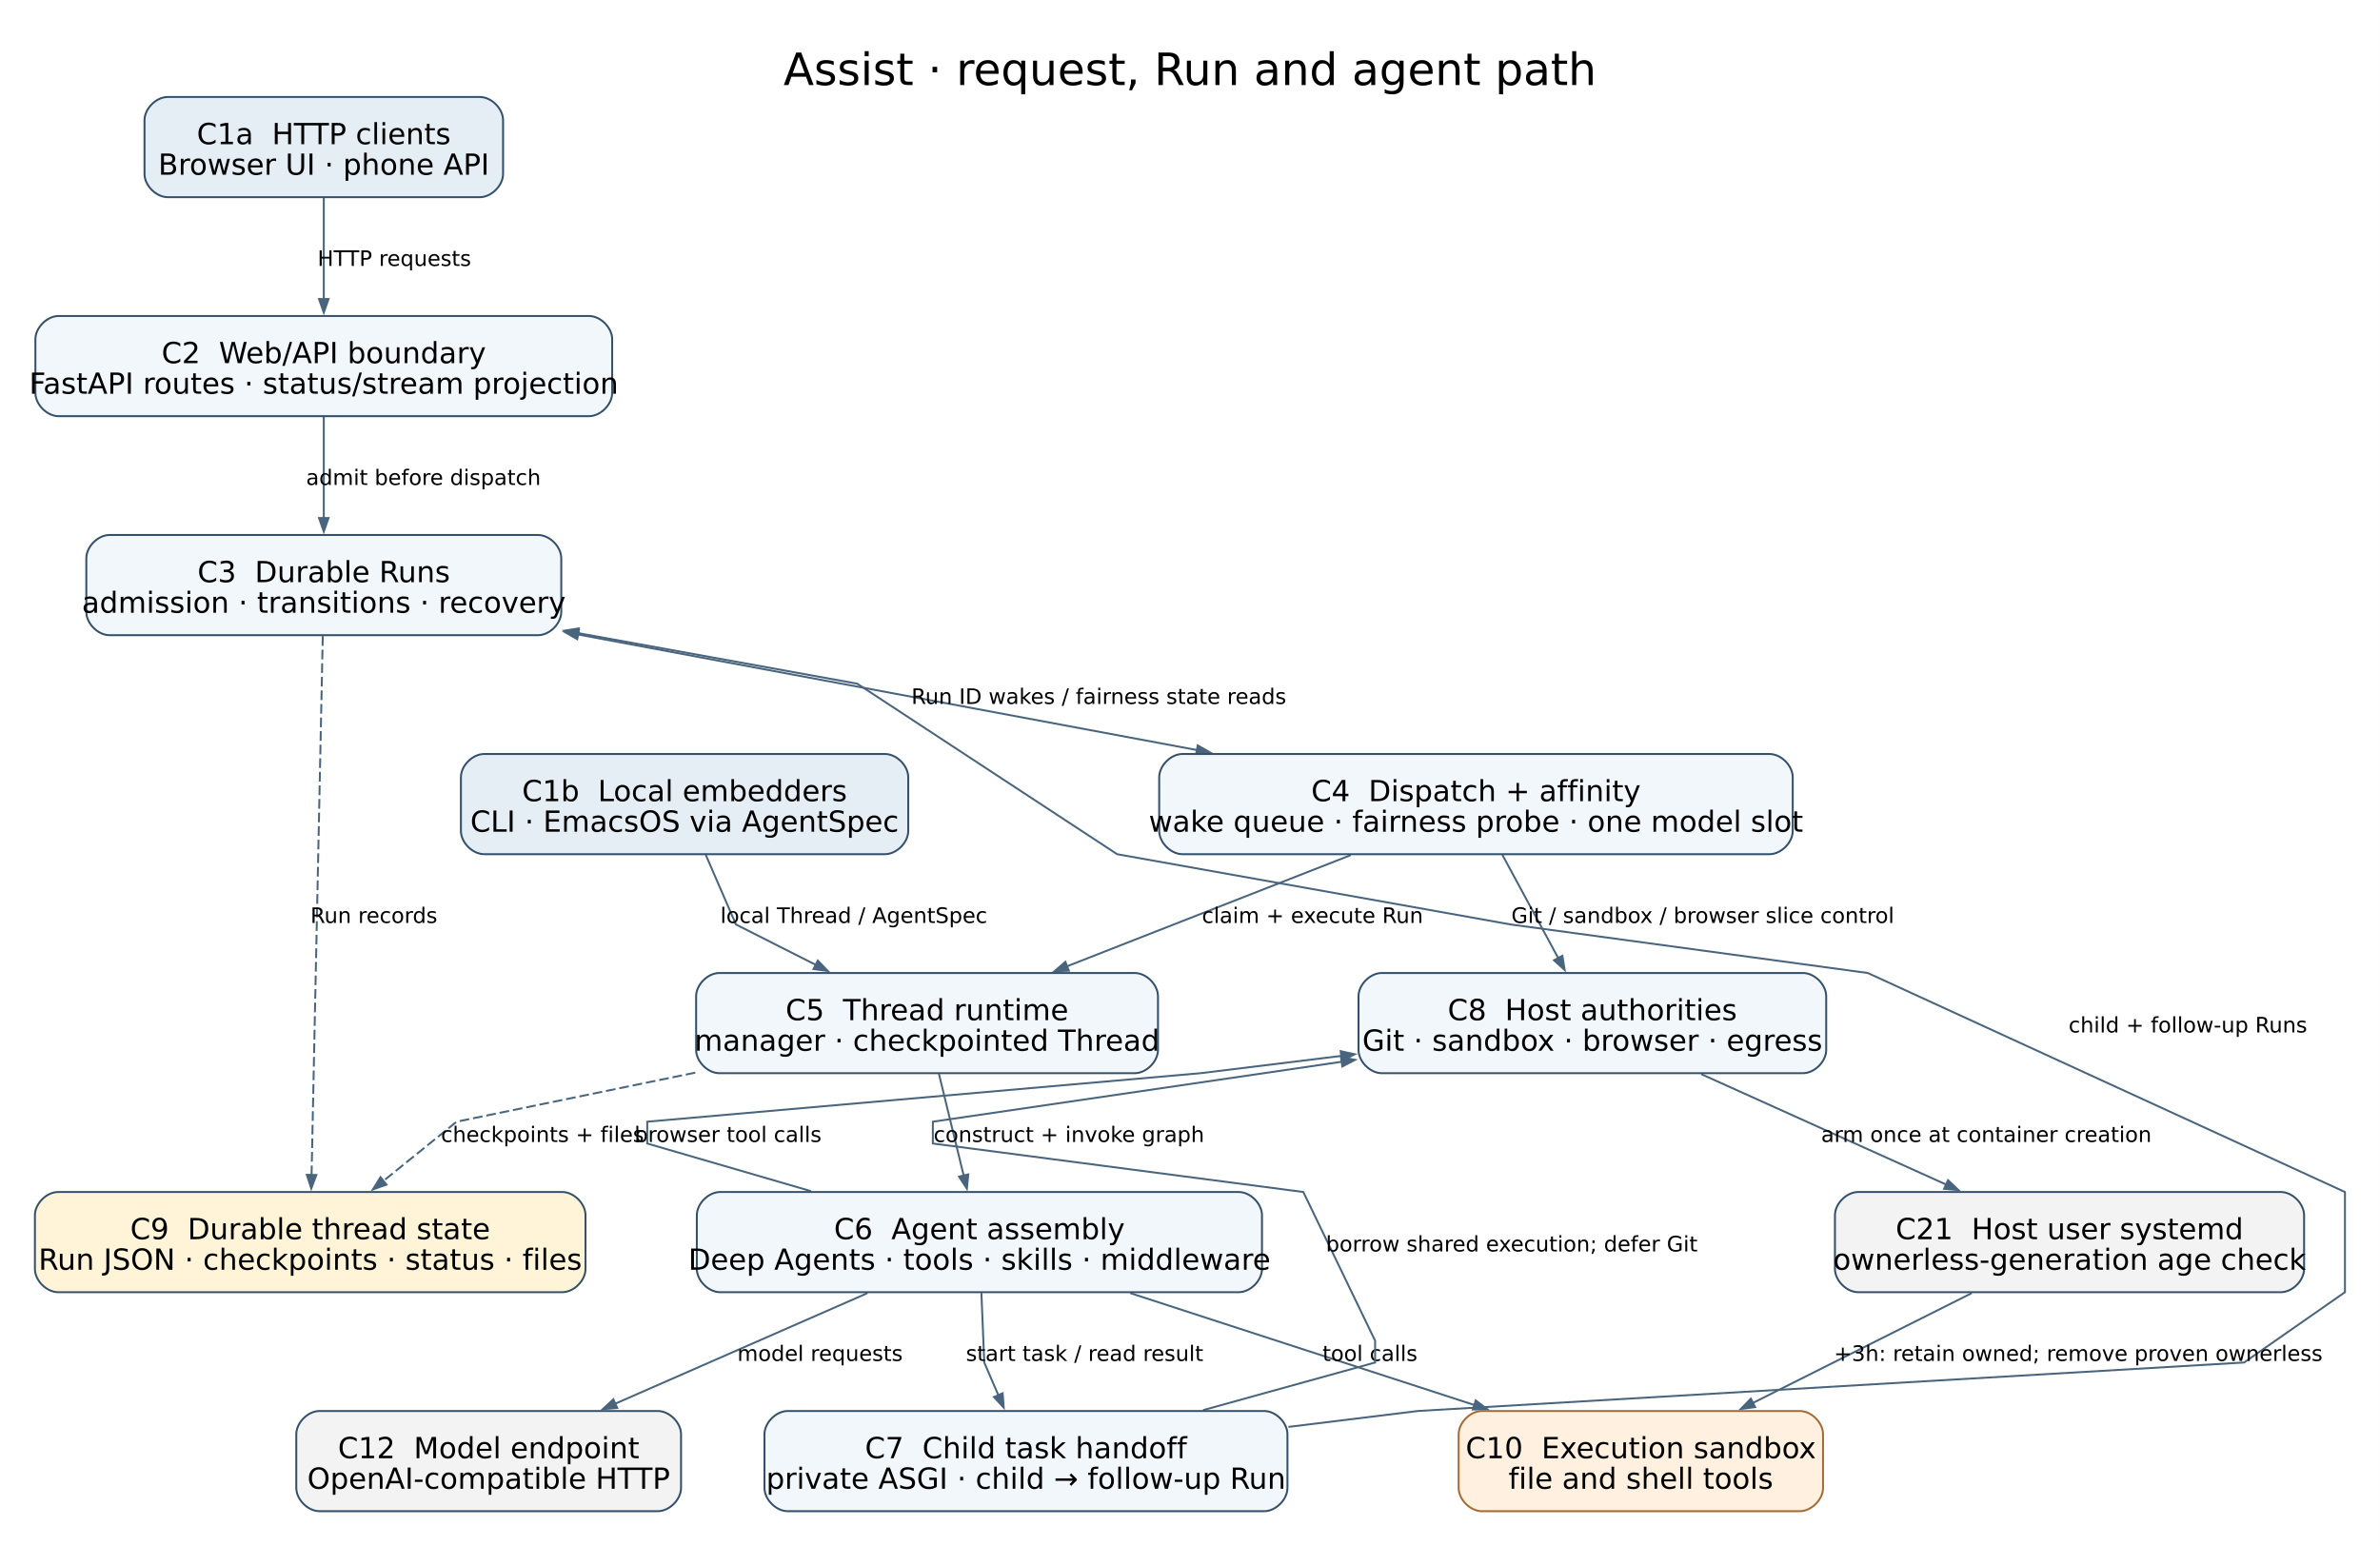
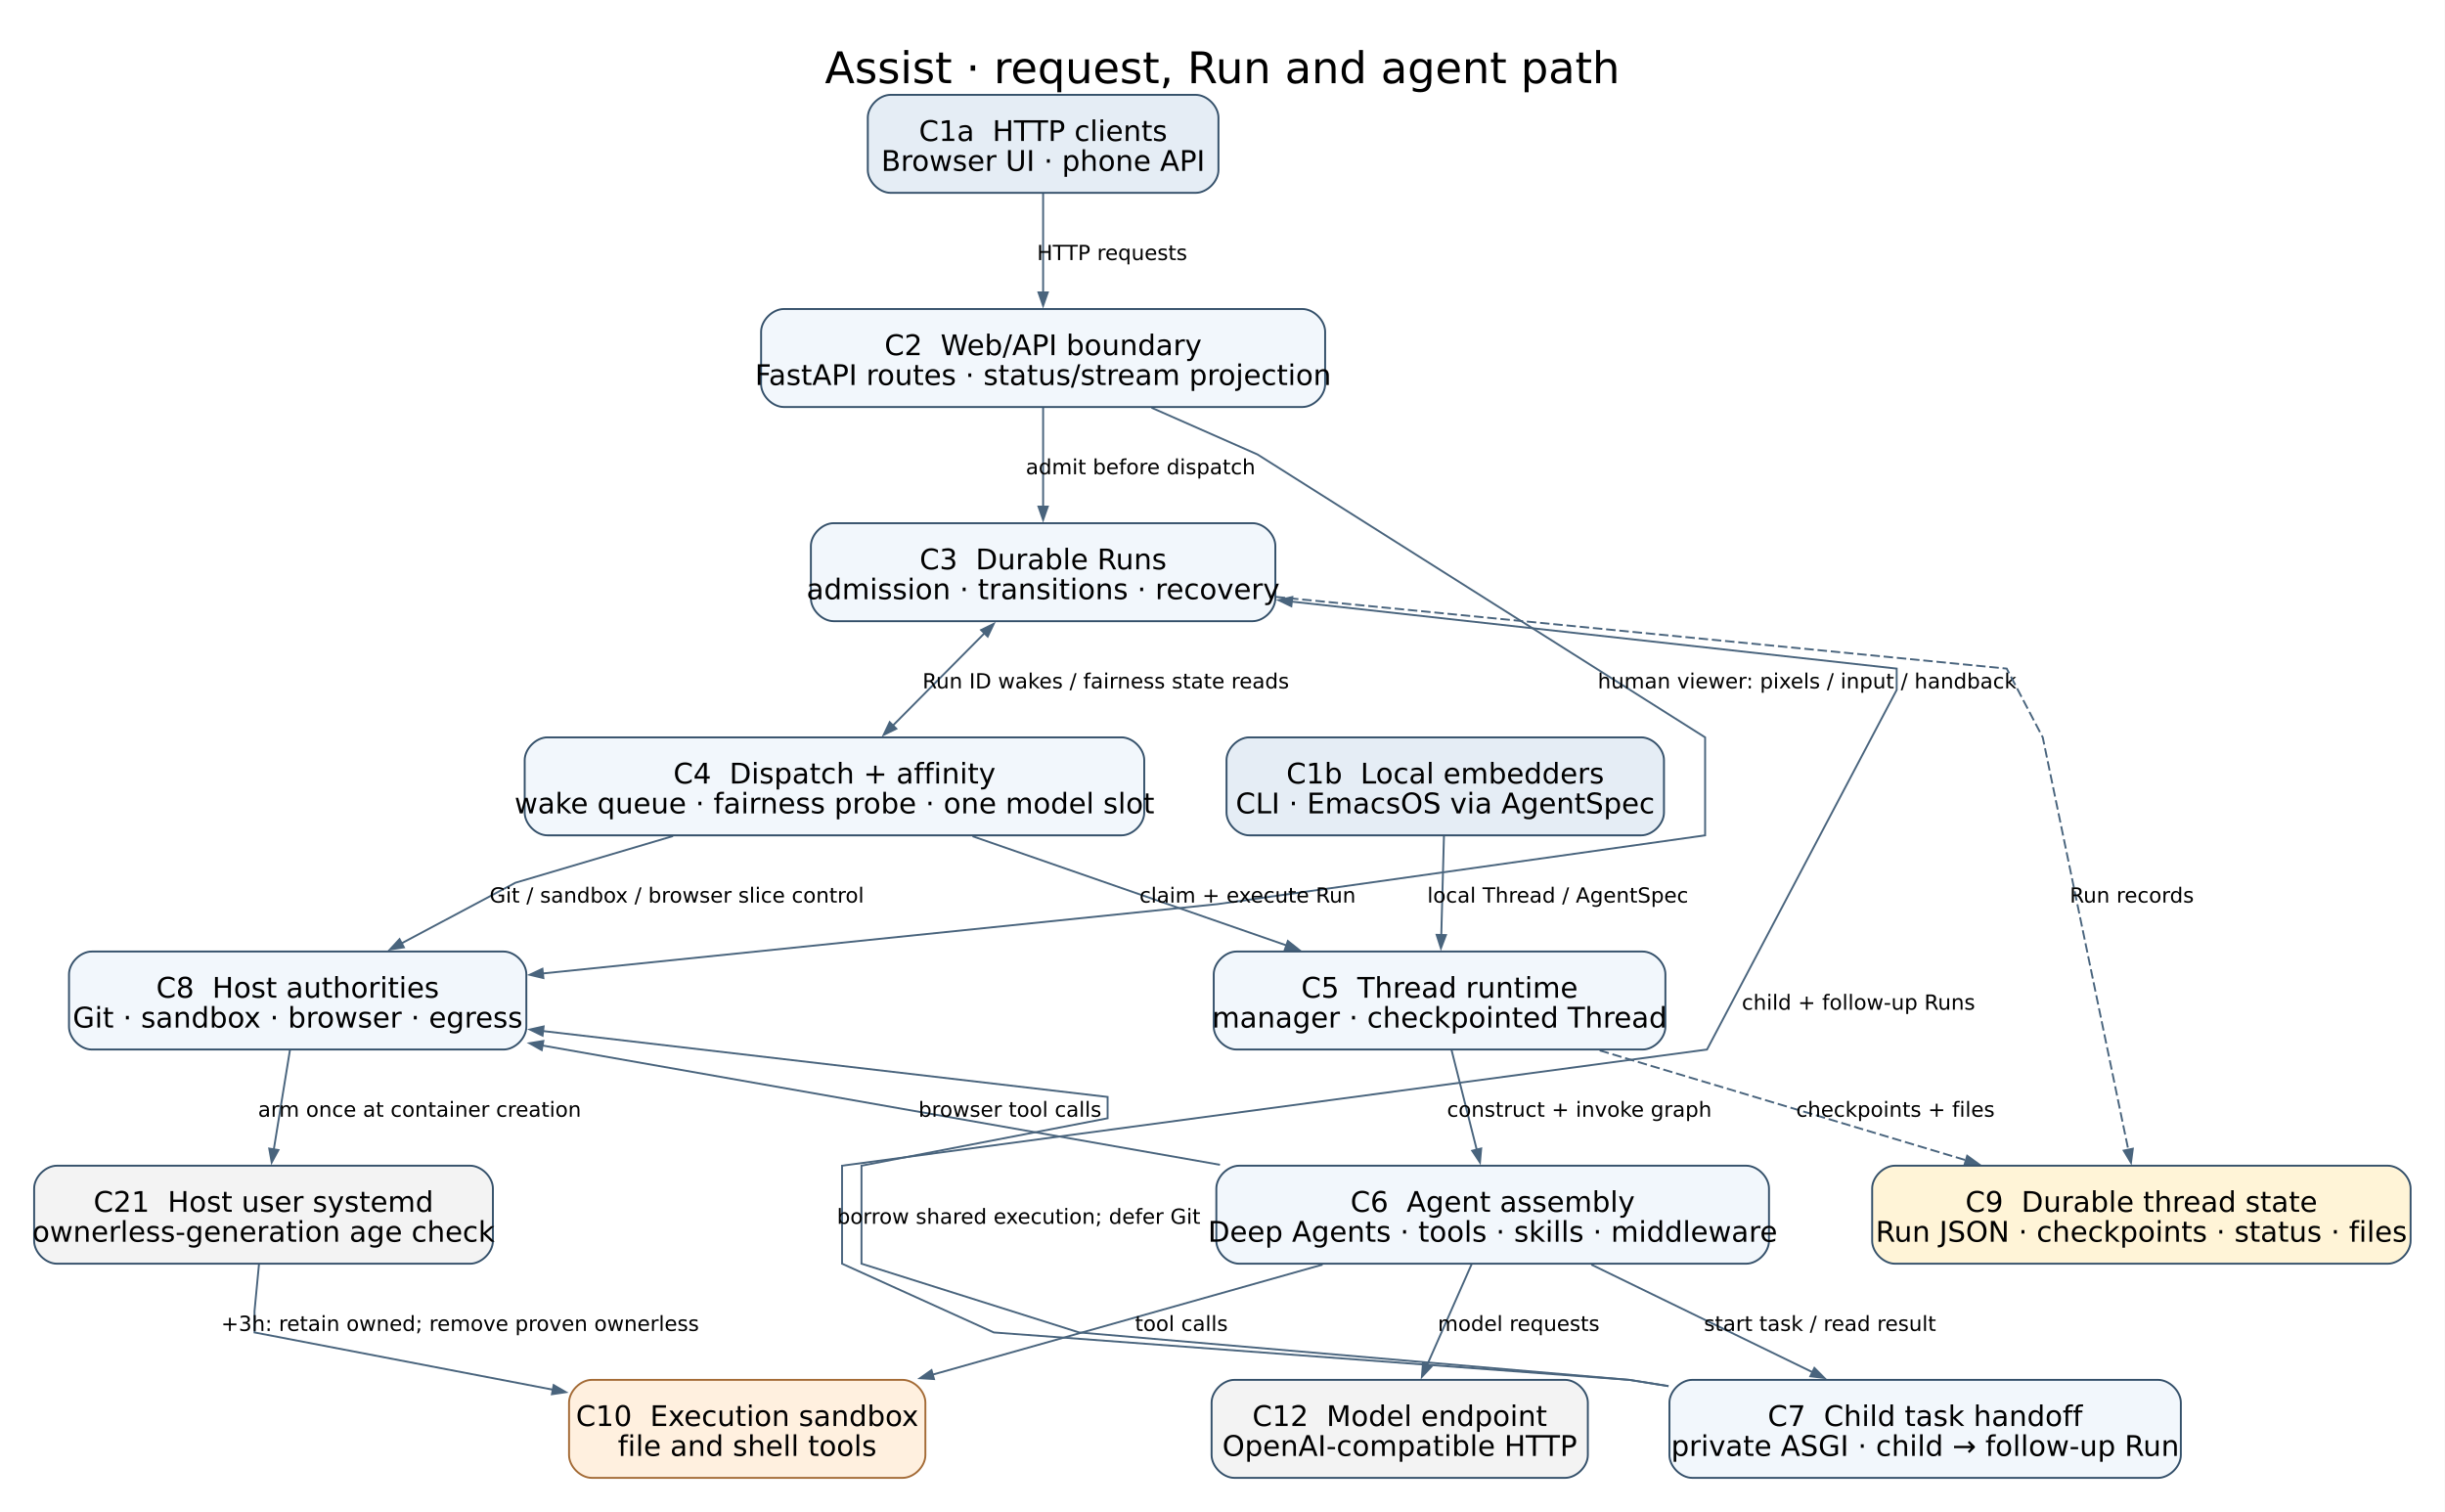
- <svg xmlns="http://www.w3.org/2000/svg" width="1227pt" height="797pt" viewBox="0.00 0.00 1227.00 797.00">
+ <svg xmlns="http://www.w3.org/2000/svg" width="1289pt" height="797pt" viewBox="0.00 0.00 1289.00 797.00">
  <g id="graph0" class="graph" transform="scale(1 1) rotate(0) translate(18 779.12)">
-     <polygon fill="white" stroke="none" points="-18,18 -18,-779.12 1208.93,-779.12 1208.93,18 -18,18" />
-     <text xml:space="preserve" text-anchor="middle" x="595.47" y="-735.27" font-family="DejaVu Sans" font-size="23.00">Assist · request, Run and agent path</text>
+     <polygon fill="white" stroke="none" points="-18,18 -18,-779.12 1270.86,-779.12 1270.86,18 -18,18" />
+     <text xml:space="preserve" text-anchor="middle" x="626.43" y="-735.27" font-family="DejaVu Sans" font-size="23.00">Assist · request, Run and agent path</text>
    <g id="edge1" class="edge">
-       <path fill="none" stroke="#49647d" d="M148.93,-677.12C148.93,-661.67 148.93,-641.68 148.93,-624.89" />
-       <polygon fill="#49647d" stroke="#49647d" points="151.38,-624.96 148.93,-617.96 146.48,-624.96 151.38,-624.96" />
-       <text xml:space="preserve" text-anchor="middle" x="185.31" y="-642.01" font-family="DejaVu Sans" font-size="11.00">HTTP requests</text>
+       <path fill="none" stroke="#49647d" d="M531.93,-677.12C531.93,-661.67 531.93,-641.68 531.93,-624.89" />
+       <polygon fill="#49647d" stroke="#49647d" points="534.38,-624.96 531.93,-617.96 529.48,-624.96 534.38,-624.96" />
+       <text xml:space="preserve" text-anchor="middle" x="568.31" y="-642.01" font-family="DejaVu Sans" font-size="11.00">HTTP requests</text>
    </g>
    <g id="edge5" class="edge">
-       <path fill="none" stroke="#49647d" d="M345.86,-338.36C353.16,-321.54 361.43,-302.48 361.43,-302.48 361.43,-302.48 381,-292.58 402.69,-281.61" />
-       <polygon fill="#49647d" stroke="#49647d" points="403.61,-283.89 408.75,-278.54 401.4,-279.51 403.61,-283.89" />
-       <text xml:space="preserve" text-anchor="middle" x="422.18" y="-303.28" font-family="DejaVu Sans" font-size="11.00">local Thread / AgentSpec</text>
+       <path fill="none" stroke="#49647d" d="M743.25,-338.39C742.83,-322.94 742.29,-302.95 741.84,-286.16" />
+       <polygon fill="#49647d" stroke="#49647d" points="744.29,-286.16 741.65,-279.23 739.39,-286.29 744.29,-286.16" />
+       <text xml:space="preserve" text-anchor="middle" x="803.27" y="-303.28" font-family="DejaVu Sans" font-size="11.00">local Thread / AgentSpec</text>
    </g>
    <g id="edge2" class="edge">
-       <path fill="none" stroke="#49647d" d="M148.93,-564.21C148.93,-548.76 148.93,-528.77 148.93,-511.98" />
-       <polygon fill="#49647d" stroke="#49647d" points="151.38,-512.05 148.93,-505.05 146.48,-512.05 151.38,-512.05" />
-       <text xml:space="preserve" text-anchor="middle" x="200.31" y="-529.1" font-family="DejaVu Sans" font-size="11.00">admit before dispatch</text>
+       <path fill="none" stroke="#49647d" d="M531.93,-564.21C531.93,-548.76 531.93,-528.77 531.93,-511.98" />
+       <polygon fill="#49647d" stroke="#49647d" points="534.38,-512.05 531.93,-505.05 529.48,-512.05 534.38,-512.05" />
+       <text xml:space="preserve" text-anchor="middle" x="583.31" y="-529.1" font-family="DejaVu Sans" font-size="11.00">admit before dispatch</text>
+     </g>
+     <g id="edge11" class="edge">
+       <path fill="none" stroke="#49647d" d="M589.09,-564.17C617.12,-551.81 644.93,-539.55 644.93,-539.55 644.93,-539.55 880.93,-390.39 880.93,-390.39 880.93,-390.39 880.93,-338.73 880.93,-338.73 880.93,-338.73 623.93,-302.48 623.93,-302.48 623.93,-302.48 411.51,-280.66 267.83,-265.89" />
+       <polygon fill="#49647d" stroke="#49647d" points="268.47,-263.5 261.26,-265.22 267.97,-268.37 268.47,-263.5" />
+       <text xml:space="preserve" text-anchor="middle" x="934.7" y="-416.19" font-family="DejaVu Sans" font-size="11.00">human viewer: pixels / input / handback</text>
    </g>
    <g id="edge3" class="edge">
-       <path fill="none" stroke="#49647d" d="M279.76,-452.04C374.29,-434.39 501.93,-410.56 599.29,-392.38" />
-       <polygon fill="#49647d" stroke="#49647d" points="279.57,-449.59 273.13,-453.28 280.47,-454.4 279.57,-449.59" />
-       <polygon fill="#49647d" stroke="#49647d" points="599.5,-394.83 605.93,-391.14 598.6,-390.02 599.5,-394.83" />
-       <text xml:space="preserve" text-anchor="middle" x="548.49" y="-416.19" font-family="DejaVu Sans" font-size="11.00">Run ID wakes / fairness state reads</text>
+       <path fill="none" stroke="#49647d" d="M501.31,-445.59C486.13,-430.29 467.85,-411.86 452.66,-396.55" />
+       <polygon fill="#49647d" stroke="#49647d" points="499.23,-446.98 505.9,-450.23 502.71,-443.53 499.23,-446.98" />
+       <polygon fill="#49647d" stroke="#49647d" points="454.53,-394.95 447.86,-391.7 451.05,-398.4 454.53,-394.95" />
+       <text xml:space="preserve" text-anchor="middle" x="564.98" y="-416.19" font-family="DejaVu Sans" font-size="11.00">Run ID wakes / fairness state reads</text>
+     </g>
+     <g id="edge15" class="edge">
+       <path fill="none" stroke="#49647d" stroke-dasharray="5,2" d="M654.58,-464.44C804.91,-449.69 1039.93,-426.64 1039.93,-426.64 1039.93,-426.64 1058.93,-390.39 1058.93,-390.39 1058.93,-390.39 1089.9,-241.13 1104.04,-172.97" />
+       <polygon fill="#49647d" stroke="#49647d" points="1106.42,-173.52 1105.45,-166.17 1101.63,-172.53 1106.42,-173.52" />
+       <text xml:space="preserve" text-anchor="middle" x="1105.91" y="-303.28" font-family="DejaVu Sans" font-size="11.00">Run records</text>
+     </g>
+     <g id="edge4" class="edge">
+       <path fill="none" stroke="#49647d" d="M494.72,-338.25C544.13,-321.07 609.49,-298.35 660.45,-280.63" />
+       <polygon fill="#49647d" stroke="#49647d" points="660.95,-283.05 666.75,-278.44 659.34,-278.42 660.95,-283.05" />
+       <text xml:space="preserve" text-anchor="middle" x="639.74" y="-303.28" font-family="DejaVu Sans" font-size="11.00">claim + execute Run</text>
+     </g>
+     <g id="edge10" class="edge">
+       <path fill="none" stroke="#49647d" d="M336.82,-338.35C295.09,-325.99 253.68,-313.73 253.68,-313.73 253.68,-313.73 223.25,-297.53 193.73,-281.82" />
+       <polygon fill="#49647d" stroke="#49647d" points="194.93,-279.68 187.6,-278.56 192.63,-284.01 194.93,-279.68" />
+       <text xml:space="preserve" text-anchor="middle" x="338.81" y="-303.28" font-family="DejaVu Sans" font-size="11.00">Git / sandbox / browser slice control</text>
+     </g>
+     <g id="edge6" class="edge">
+       <path fill="none" stroke="#49647d" d="M747.28,-225.48C751.22,-209.88 756.32,-189.67 760.59,-172.79" />
+       <polygon fill="#49647d" stroke="#49647d" points="762.89,-173.66 762.23,-166.28 758.14,-172.46 762.89,-173.66" />
+       <text xml:space="preserve" text-anchor="middle" x="814.64" y="-190.37" font-family="DejaVu Sans" font-size="11.00">construct + invoke graph</text>
+     </g>
+     <g id="edge16" class="edge">
+       <path fill="none" stroke="#49647d" stroke-dasharray="5,2" d="M825.35,-225.34C883.02,-208.06 959.41,-185.16 1018.68,-167.39" />
+       <polygon fill="#49647d" stroke="#49647d" points="1019.1,-169.82 1025.1,-165.47 1017.69,-165.13 1019.1,-169.82" />
+       <text xml:space="preserve" text-anchor="middle" x="981.27" y="-190.37" font-family="DejaVu Sans" font-size="11.00">checkpoints + files</text>
+     </g>
+     <g id="edge7" class="edge">
+       <path fill="none" stroke="#49647d" d="M820.95,-112.43C855.68,-95.54 901.42,-73.29 937.57,-55.7" />
+       <polygon fill="#49647d" stroke="#49647d" points="938.55,-57.95 943.77,-52.69 936.4,-53.55 938.55,-57.95" />
+       <text xml:space="preserve" text-anchor="middle" x="941.52" y="-77.46" font-family="DejaVu Sans" font-size="11.00">start task / read result</text>
    </g>
    <g id="edge14" class="edge">
-       <path fill="none" stroke="#49647d" stroke-dasharray="5,2" d="M148.4,-451.16C147.16,-391.17 144.02,-240.33 142.62,-173.05" />
-       <polygon fill="#49647d" stroke="#49647d" points="145.08,-173.34 142.48,-166.4 140.18,-173.45 145.08,-173.34" />
-       <text xml:space="preserve" text-anchor="middle" x="174.76" y="-303.28" font-family="DejaVu Sans" font-size="11.00">Run records</text>
+       <path fill="none" stroke="#49647d" d="M625.15,-165.05C517.61,-183.98 371.82,-209.65 268,-227.93" />
+       <polygon fill="#49647d" stroke="#49647d" points="267.61,-225.51 261.15,-229.13 268.46,-230.33 267.61,-225.51" />
+       <text xml:space="preserve" text-anchor="middle" x="514.44" y="-190.37" font-family="DejaVu Sans" font-size="11.00">browser tool calls</text>
    </g>
-     <g id="edge4" class="edge">
-       <path fill="none" stroke="#49647d" d="M678.36,-338.25C634.72,-321.15 577.05,-298.55 531.92,-280.87" />
-       <polygon fill="#49647d" stroke="#49647d" points="533.04,-278.67 525.63,-278.4 531.26,-283.23 533.04,-278.67" />
-       <text xml:space="preserve" text-anchor="middle" x="658.67" y="-303.28" font-family="DejaVu Sans" font-size="11.00">claim + execute Run</text>
+     <g id="edge17" class="edge">
+       <path fill="none" stroke="#49647d" d="M679.26,-112.43C617.89,-95.11 536.54,-72.16 473.53,-54.38" />
+       <polygon fill="#49647d" stroke="#49647d" points="474.41,-52.08 467.01,-52.53 473.08,-56.79 474.41,-52.08" />
+       <text xml:space="preserve" text-anchor="middle" x="604.84" y="-77.46" font-family="DejaVu Sans" font-size="11.00">tool calls</text>
    </g>
-     <g id="edge10" class="edge">
-       <path fill="none" stroke="#49647d" d="M756.54,-338.39C765.14,-322.51 776.32,-301.85 785.55,-284.79" />
-       <polygon fill="#49647d" stroke="#49647d" points="787.47,-286.37 788.65,-279.05 783.16,-284.04 787.47,-286.37" />
-       <text xml:space="preserve" text-anchor="middle" x="859.85" y="-303.28" font-family="DejaVu Sans" font-size="11.00">Git / sandbox / browser slice control</text>
+     <g id="edge18" class="edge">
+       <path fill="none" stroke="#49647d" d="M757.81,-112.57C750.86,-96.83 741.83,-76.4 734.33,-59.42" />
+       <polygon fill="#49647d" stroke="#49647d" points="736.69,-58.69 731.62,-53.28 732.2,-60.68 736.69,-58.69" />
+       <text xml:space="preserve" text-anchor="middle" x="782.65" y="-77.46" font-family="DejaVu Sans" font-size="11.00">model requests</text>
    </g>
-     <g id="edge6" class="edge">
-       <path fill="none" stroke="#49647d" d="M466.06,-225.48C469.85,-209.88 474.77,-189.67 478.88,-172.79" />
-       <polygon fill="#49647d" stroke="#49647d" points="481.19,-173.66 480.47,-166.28 476.43,-172.5 481.19,-173.66" />
-       <text xml:space="preserve" text-anchor="middle" x="533.11" y="-190.37" font-family="DejaVu Sans" font-size="11.00">construct + invoke graph</text>
+     <g id="edge8" class="edge">
+       <path fill="none" stroke="#49647d" d="M861.65,-48.36C849.08,-50.36 840.93,-51.66 840.93,-51.66 840.93,-51.66 505.93,-76.66 505.93,-76.66 505.93,-76.66 425.93,-112.91 425.93,-112.91 425.93,-112.91 425.93,-164.57 425.93,-164.57 425.93,-164.57 881.93,-225.82 881.93,-225.82 881.93,-225.82 981.93,-415.39 981.93,-415.39 981.93,-415.39 981.93,-426.64 981.93,-426.64 981.93,-426.64 795.72,-447.26 662.87,-461.97" />
+       <polygon fill="#49647d" stroke="#49647d" points="662.79,-459.51 656.1,-462.72 663.33,-464.38 662.79,-459.51" />
+       <text xml:space="preserve" text-anchor="middle" x="961.78" y="-246.82" font-family="DejaVu Sans" font-size="11.00">child + follow-up Runs</text>
    </g>
-     <g id="edge15" class="edge">
-       <path fill="none" stroke="#49647d" stroke-dasharray="5,2" d="M340.46,-226.1C279.24,-213.52 217.43,-200.82 217.43,-200.82 217.43,-200.82 198.41,-185.44 179.47,-170.11" />
-       <polygon fill="#49647d" stroke="#49647d" points="181.23,-168.39 174.25,-165.89 178.15,-172.2 181.23,-168.39" />
-       <text xml:space="preserve" text-anchor="middle" x="261.68" y="-190.37" font-family="DejaVu Sans" font-size="11.00">checkpoints + files</text>
+     <g id="edge9" class="edge">
+       <path fill="none" stroke="#49647d" d="M861.65,-48.36C849.08,-50.36 840.93,-51.66 840.93,-51.66 840.93,-51.66 550.93,-76.66 550.93,-76.66 550.93,-76.66 436.18,-112.91 436.18,-112.91 436.18,-112.91 436.18,-164.57 436.18,-164.57 436.18,-164.57 565.93,-189.57 565.93,-189.57 565.93,-189.57 565.93,-200.82 565.93,-200.82 565.93,-200.82 393.76,-220.91 268.07,-235.58" />
+       <polygon fill="#49647d" stroke="#49647d" points="268.04,-233.12 261.37,-236.36 268.6,-237.98 268.04,-233.12" />
+       <text xml:space="preserve" text-anchor="middle" x="519.06" y="-133.92" font-family="DejaVu Sans" font-size="11.00">borrow shared execution; defer Git</text>
    </g>
-     <g id="edge7" class="edge">
-       <path fill="none" stroke="#49647d" d="M487.96,-112.54C488.65,-95.72 489.43,-76.66 489.43,-76.66 489.43,-76.66 492.72,-69.02 496.73,-59.73" />
-       <polygon fill="#49647d" stroke="#49647d" points="498.93,-60.82 499.45,-53.43 494.43,-58.88 498.93,-60.82" />
-       <text xml:space="preserve" text-anchor="middle" x="541.18" y="-77.46" font-family="DejaVu Sans" font-size="11.00">start task / read result</text>
+     <g id="edge12" class="edge">
+       <path fill="none" stroke="#49647d" d="M134.85,-225.48C132.31,-209.88 129.03,-189.67 126.29,-172.79" />
+       <polygon fill="#49647d" stroke="#49647d" points="128.78,-172.82 125.24,-166.3 123.94,-173.6 128.78,-172.82" />
+       <text xml:space="preserve" text-anchor="middle" x="203.22" y="-190.37" font-family="DejaVu Sans" font-size="11.00">arm once at container creation</text>
    </g>
    <g id="edge13" class="edge">
-       <path fill="none" stroke="#49647d" d="M400.05,-165.02C357.66,-177.35 315.68,-189.57 315.68,-189.57 315.68,-189.57 315.68,-200.82 315.68,-200.82 315.68,-200.82 600.93,-225.82 600.93,-225.82 600.93,-225.82 634.31,-229.92 673.93,-234.79" />
-       <polygon fill="#49647d" stroke="#49647d" points="673.18,-237.17 680.42,-235.59 673.78,-232.31 673.18,-237.17" />
-       <text xml:space="preserve" text-anchor="middle" x="357.31" y="-190.37" font-family="DejaVu Sans" font-size="11.00">browser tool calls</text>
-     </g>
-     <g id="edge16" class="edge">
-       <path fill="none" stroke="#49647d" d="M564.73,-112.43C617.66,-95.22 687.71,-72.44 742.24,-54.7" />
-       <polygon fill="#49647d" stroke="#49647d" points="742.83,-57.09 748.73,-52.59 741.31,-52.43 742.83,-57.09" />
-       <text xml:space="preserve" text-anchor="middle" x="688.28" y="-77.46" font-family="DejaVu Sans" font-size="11.00">tool calls</text>
-     </g>
-     <g id="edge17" class="edge">
-       <path fill="none" stroke="#49647d" d="M429.2,-112.43C390.43,-95.44 339.27,-73.01 299.04,-55.37" />
-       <polygon fill="#49647d" stroke="#49647d" points="300.19,-53.2 292.79,-52.63 298.22,-57.69 300.19,-53.2" />
-       <text xml:space="preserve" text-anchor="middle" x="404.77" y="-77.46" font-family="DejaVu Sans" font-size="11.00">model requests</text>
-     </g>
-     <g id="edge8" class="edge">
-       <path fill="none" stroke="#49647d" d="M646.23,-43.46C683.02,-47.98 712.93,-51.66 712.93,-51.66 712.93,-51.66 1138.93,-76.66 1138.93,-76.66 1138.93,-76.66 1190.93,-112.91 1190.93,-112.91 1190.93,-112.91 1190.93,-164.57 1190.93,-164.57 1190.93,-164.57 944.93,-277.48 944.93,-277.48 944.93,-277.48 760.93,-302.48 760.93,-302.48 760.93,-302.48 557.93,-338.73 557.93,-338.73 557.93,-338.73 423.93,-426.64 423.93,-426.64 423.93,-426.64 350.64,-439.92 279.73,-452.77" />
-       <polygon fill="#49647d" stroke="#49647d" points="279.49,-450.32 273.04,-453.98 280.37,-455.14 279.49,-450.32" />
-       <text xml:space="preserve" text-anchor="middle" x="1109.96" y="-246.82" font-family="DejaVu Sans" font-size="11.00">child + follow-up Runs</text>
-     </g>
-     <g id="edge9" class="edge">
-       <path fill="none" stroke="#49647d" d="M602.25,-52.11C646.8,-64.44 690.93,-76.66 690.93,-76.66 690.93,-76.66 690.93,-87.91 690.93,-87.91 690.93,-87.91 653.93,-164.57 653.93,-164.57 653.93,-164.57 462.93,-189.57 462.93,-189.57 462.93,-189.57 462.93,-200.82 462.93,-200.82 462.93,-200.82 577.59,-217.63 673.74,-231.72" />
-       <polygon fill="#49647d" stroke="#49647d" points="673.32,-234.13 680.6,-232.72 674.03,-229.28 673.32,-234.13" />
-       <text xml:space="preserve" text-anchor="middle" x="761.37" y="-133.92" font-family="DejaVu Sans" font-size="11.00">borrow shared execution; defer Git</text>
-     </g>
-     <g id="edge11" class="edge">
-       <path fill="none" stroke="#49647d" d="M859.06,-225.34C896.68,-208.38 946.3,-186.01 985.37,-168.39" />
-       <polygon fill="#49647d" stroke="#49647d" points="986.29,-170.67 991.66,-165.56 984.27,-166.2 986.29,-170.67" />
-       <text xml:space="preserve" text-anchor="middle" x="1006.06" y="-190.37" font-family="DejaVu Sans" font-size="11.00">arm once at container creation</text>
-     </g>
-     <g id="edge12" class="edge">
-       <path fill="none" stroke="#49647d" d="M998.51,-112.43C964.85,-95.54 920.5,-73.29 885.47,-55.7" />
-       <polygon fill="#49647d" stroke="#49647d" points="886.85,-53.66 879.49,-52.71 884.65,-58.04 886.85,-53.66" />
-       <text xml:space="preserve" text-anchor="middle" x="1053.43" y="-77.46" font-family="DejaVu Sans" font-size="11.00">+3h: retain owned; remove proven ownerless</text>
+       <path fill="none" stroke="#49647d" d="M118.53,-112.53C117.35,-100.17 116.18,-87.91 116.18,-87.91 116.18,-87.91 116.18,-76.66 116.18,-76.66 116.18,-76.66 200.8,-60.43 273.45,-46.49" />
+       <polygon fill="#49647d" stroke="#49647d" points="273.89,-48.9 280.3,-45.18 272.96,-44.09 273.89,-48.9" />
+       <text xml:space="preserve" text-anchor="middle" x="224.56" y="-77.46" font-family="DejaVu Sans" font-size="11.00">+3h: retain owned; remove proven ownerless</text>
    </g>
    <g id="node1" class="node">
-       <path fill="#e5edf5" stroke="#34506a" d="M229.36,-729.12C229.36,-729.12 68.5,-729.12 68.5,-729.12 62.5,-729.12 56.5,-723.12 56.5,-717.12 56.5,-717.12 56.5,-689.46 56.5,-689.46 56.5,-683.46 62.5,-677.46 68.5,-677.46 68.5,-677.46 229.36,-677.46 229.36,-677.46 235.36,-677.46 241.36,-683.46 241.36,-689.46 241.36,-689.46 241.36,-717.12 241.36,-717.12 241.36,-723.12 235.36,-729.12 229.36,-729.12" />
-       <text xml:space="preserve" text-anchor="middle" x="148.93" y="-704.79" font-family="DejaVu Sans" font-size="15.00">C1a  HTTP clients</text>
-       <text xml:space="preserve" text-anchor="middle" x="148.93" y="-689.04" font-family="DejaVu Sans" font-size="15.00">Browser UI · phone API</text>
+       <path fill="#e5edf5" stroke="#34506a" d="M612.36,-729.12C612.36,-729.12 451.5,-729.12 451.5,-729.12 445.5,-729.12 439.5,-723.12 439.5,-717.12 439.5,-717.12 439.5,-689.46 439.5,-689.46 439.5,-683.46 445.5,-677.46 451.5,-677.46 451.5,-677.46 612.36,-677.46 612.36,-677.46 618.36,-677.46 624.36,-683.46 624.36,-689.46 624.36,-689.46 624.36,-717.12 624.36,-717.12 624.36,-723.12 618.36,-729.12 612.36,-729.12" />
+       <text xml:space="preserve" text-anchor="middle" x="531.93" y="-704.79" font-family="DejaVu Sans" font-size="15.00">C1a  HTTP clients</text>
+       <text xml:space="preserve" text-anchor="middle" x="531.93" y="-689.04" font-family="DejaVu Sans" font-size="15.00">Browser UI · phone API</text>
    </g>
    <g id="node2" class="node">
-       <path fill="#e5edf5" stroke="#34506a" d="M438.24,-390.39C438.24,-390.39 231.62,-390.39 231.62,-390.39 225.62,-390.39 219.62,-384.39 219.62,-378.39 219.62,-378.39 219.62,-350.73 219.62,-350.73 219.62,-344.73 225.62,-338.73 231.62,-338.73 231.62,-338.73 438.24,-338.73 438.24,-338.73 444.24,-338.73 450.24,-344.73 450.24,-350.73 450.24,-350.73 450.24,-378.39 450.24,-378.39 450.24,-384.39 444.24,-390.39 438.24,-390.39" />
-       <text xml:space="preserve" text-anchor="middle" x="334.93" y="-366.06" font-family="DejaVu Sans" font-size="15.00">C1b  Local embedders</text>
-       <text xml:space="preserve" text-anchor="middle" x="334.93" y="-350.31" font-family="DejaVu Sans" font-size="15.00">CLI · EmacsOS via AgentSpec</text>
+       <path fill="#e5edf5" stroke="#34506a" d="M847.24,-390.39C847.24,-390.39 640.62,-390.39 640.62,-390.39 634.62,-390.39 628.62,-384.39 628.62,-378.39 628.62,-378.39 628.62,-350.73 628.62,-350.73 628.62,-344.73 634.62,-338.73 640.62,-338.73 640.62,-338.73 847.24,-338.73 847.24,-338.73 853.24,-338.73 859.24,-344.73 859.24,-350.73 859.24,-350.73 859.24,-378.39 859.24,-378.39 859.24,-384.39 853.24,-390.39 847.24,-390.39" />
+       <text xml:space="preserve" text-anchor="middle" x="743.93" y="-366.06" font-family="DejaVu Sans" font-size="15.00">C1b  Local embedders</text>
+       <text xml:space="preserve" text-anchor="middle" x="743.93" y="-350.31" font-family="DejaVu Sans" font-size="15.00">CLI · EmacsOS via AgentSpec</text>
    </g>
    <g id="node3" class="node">
-       <path fill="#f2f7fc" stroke="#34506a" d="M285.61,-616.21C285.61,-616.21 12.25,-616.21 12.25,-616.21 6.25,-616.21 0.25,-610.21 0.25,-604.21 0.25,-604.21 0.25,-576.55 0.25,-576.55 0.25,-570.55 6.25,-564.55 12.25,-564.55 12.25,-564.55 285.61,-564.55 285.61,-564.55 291.61,-564.55 297.61,-570.55 297.61,-576.55 297.61,-576.55 297.61,-604.21 297.61,-604.21 297.61,-610.21 291.61,-616.21 285.61,-616.21" />
-       <text xml:space="preserve" text-anchor="middle" x="148.93" y="-591.88" font-family="DejaVu Sans" font-size="15.00">C2  Web/API boundary</text>
-       <text xml:space="preserve" text-anchor="middle" x="148.93" y="-576.13" font-family="DejaVu Sans" font-size="15.00">FastAPI routes · status/stream projection</text>
+       <path fill="#f2f7fc" stroke="#34506a" d="M668.61,-616.21C668.61,-616.21 395.25,-616.21 395.25,-616.21 389.25,-616.21 383.25,-610.21 383.25,-604.21 383.25,-604.21 383.25,-576.55 383.25,-576.55 383.25,-570.55 389.25,-564.55 395.25,-564.55 395.25,-564.55 668.61,-564.55 668.61,-564.55 674.61,-564.55 680.61,-570.55 680.61,-576.55 680.61,-576.55 680.61,-604.21 680.61,-604.21 680.61,-610.21 674.61,-616.21 668.61,-616.21" />
+       <text xml:space="preserve" text-anchor="middle" x="531.93" y="-591.88" font-family="DejaVu Sans" font-size="15.00">C2  Web/API boundary</text>
+       <text xml:space="preserve" text-anchor="middle" x="531.93" y="-576.13" font-family="DejaVu Sans" font-size="15.00">FastAPI routes · status/stream projection</text>
    </g>
    <g id="node4" class="node">
-       <path fill="#f2f7fc" stroke="#34506a" d="M259.36,-503.3C259.36,-503.3 38.5,-503.3 38.5,-503.3 32.5,-503.3 26.5,-497.3 26.5,-491.3 26.5,-491.3 26.5,-463.64 26.5,-463.64 26.5,-457.64 32.5,-451.64 38.5,-451.64 38.5,-451.64 259.36,-451.64 259.36,-451.64 265.36,-451.64 271.36,-457.64 271.36,-463.64 271.36,-463.64 271.36,-491.3 271.36,-491.3 271.36,-497.3 265.36,-503.3 259.36,-503.3" />
-       <text xml:space="preserve" text-anchor="middle" x="148.93" y="-478.97" font-family="DejaVu Sans" font-size="15.00">C3  Durable Runs</text>
-       <text xml:space="preserve" text-anchor="middle" x="148.93" y="-463.22" font-family="DejaVu Sans" font-size="15.00">admission · transitions · recovery</text>
+       <path fill="#f2f7fc" stroke="#34506a" d="M642.36,-503.3C642.36,-503.3 421.5,-503.3 421.5,-503.3 415.5,-503.3 409.5,-497.3 409.5,-491.3 409.5,-491.3 409.5,-463.64 409.5,-463.64 409.5,-457.64 415.5,-451.64 421.5,-451.64 421.5,-451.64 642.36,-451.64 642.36,-451.64 648.36,-451.64 654.36,-457.64 654.36,-463.64 654.36,-463.64 654.36,-491.3 654.36,-491.3 654.36,-497.3 648.36,-503.3 642.36,-503.3" />
+       <text xml:space="preserve" text-anchor="middle" x="531.93" y="-478.97" font-family="DejaVu Sans" font-size="15.00">C3  Durable Runs</text>
+       <text xml:space="preserve" text-anchor="middle" x="531.93" y="-463.22" font-family="DejaVu Sans" font-size="15.00">admission · transitions · recovery</text>
    </g>
    <g id="node5" class="node">
-       <path fill="#f2f7fc" stroke="#34506a" d="M894.24,-390.39C894.24,-390.39 591.62,-390.39 591.62,-390.39 585.62,-390.39 579.62,-384.39 579.62,-378.39 579.62,-378.39 579.62,-350.73 579.62,-350.73 579.62,-344.73 585.62,-338.73 591.62,-338.73 591.62,-338.73 894.24,-338.73 894.24,-338.73 900.24,-338.73 906.24,-344.73 906.24,-350.73 906.24,-350.73 906.24,-378.39 906.24,-378.39 906.24,-384.39 900.24,-390.39 894.24,-390.39" />
-       <text xml:space="preserve" text-anchor="middle" x="742.93" y="-366.06" font-family="DejaVu Sans" font-size="15.00">C4  Dispatch + affinity</text>
-       <text xml:space="preserve" text-anchor="middle" x="742.93" y="-350.31" font-family="DejaVu Sans" font-size="15.00">wake queue · fairness probe · one model slot</text>
+       <path fill="#f2f7fc" stroke="#34506a" d="M573.24,-390.39C573.24,-390.39 270.62,-390.39 270.62,-390.39 264.62,-390.39 258.62,-384.39 258.62,-378.39 258.62,-378.39 258.62,-350.73 258.62,-350.73 258.62,-344.73 264.62,-338.73 270.62,-338.73 270.62,-338.73 573.24,-338.73 573.24,-338.73 579.24,-338.73 585.24,-344.73 585.24,-350.73 585.24,-350.73 585.24,-378.39 585.24,-378.39 585.24,-384.39 579.24,-390.39 573.24,-390.39" />
+       <text xml:space="preserve" text-anchor="middle" x="421.93" y="-366.06" font-family="DejaVu Sans" font-size="15.00">C4  Dispatch + affinity</text>
+       <text xml:space="preserve" text-anchor="middle" x="421.93" y="-350.31" font-family="DejaVu Sans" font-size="15.00">wake queue · fairness probe · one model slot</text>
    </g>
    <g id="node6" class="node">
-       <path fill="#f2f7fc" stroke="#34506a" d="M566.99,-277.48C566.99,-277.48 352.88,-277.48 352.88,-277.48 346.88,-277.48 340.88,-271.48 340.88,-265.48 340.88,-265.48 340.88,-237.82 340.88,-237.82 340.88,-231.82 346.88,-225.82 352.88,-225.82 352.88,-225.82 566.99,-225.82 566.99,-225.82 572.99,-225.82 578.99,-231.82 578.99,-237.82 578.99,-237.82 578.99,-265.48 578.99,-265.48 578.99,-271.48 572.99,-277.48 566.99,-277.48" />
-       <text xml:space="preserve" text-anchor="middle" x="459.93" y="-253.15" font-family="DejaVu Sans" font-size="15.00">C5  Thread runtime</text>
-       <text xml:space="preserve" text-anchor="middle" x="459.93" y="-237.4" font-family="DejaVu Sans" font-size="15.00">manager · checkpointed Thread</text>
+       <path fill="#f2f7fc" stroke="#34506a" d="M847.99,-277.48C847.99,-277.48 633.88,-277.48 633.88,-277.48 627.88,-277.48 621.88,-271.48 621.88,-265.48 621.88,-265.48 621.88,-237.82 621.88,-237.82 621.88,-231.82 627.88,-225.82 633.88,-225.82 633.88,-225.82 847.99,-225.82 847.99,-225.82 853.99,-225.82 859.99,-231.82 859.99,-237.82 859.99,-237.82 859.99,-265.48 859.99,-265.48 859.99,-271.48 853.99,-277.48 847.99,-277.48" />
+       <text xml:space="preserve" text-anchor="middle" x="740.93" y="-253.15" font-family="DejaVu Sans" font-size="15.00">C5  Thread runtime</text>
+       <text xml:space="preserve" text-anchor="middle" x="740.93" y="-237.4" font-family="DejaVu Sans" font-size="15.00">manager · checkpointed Thread</text>
    </g>
    <g id="node7" class="node">
-       <path fill="#f2f7fc" stroke="#34506a" d="M620.61,-164.57C620.61,-164.57 353.25,-164.57 353.25,-164.57 347.25,-164.57 341.25,-158.57 341.25,-152.57 341.25,-152.57 341.25,-124.91 341.25,-124.91 341.25,-118.91 347.25,-112.91 353.25,-112.91 353.25,-112.91 620.61,-112.91 620.61,-112.91 626.61,-112.91 632.61,-118.91 632.61,-124.91 632.61,-124.91 632.61,-152.57 632.61,-152.57 632.61,-158.57 626.61,-164.57 620.61,-164.57" />
-       <text xml:space="preserve" text-anchor="middle" x="486.93" y="-140.24" font-family="DejaVu Sans" font-size="15.00">C6  Agent assembly</text>
-       <text xml:space="preserve" text-anchor="middle" x="486.93" y="-124.49" font-family="DejaVu Sans" font-size="15.00">Deep Agents · tools · skills · middleware</text>
+       <path fill="#f2f7fc" stroke="#34506a" d="M902.61,-164.57C902.61,-164.57 635.25,-164.57 635.25,-164.57 629.25,-164.57 623.25,-158.57 623.25,-152.57 623.25,-152.57 623.25,-124.91 623.25,-124.91 623.25,-118.91 629.25,-112.91 635.25,-112.91 635.25,-112.91 902.61,-112.91 902.61,-112.91 908.61,-112.91 914.61,-118.91 914.61,-124.91 914.61,-124.91 914.61,-152.57 914.61,-152.57 914.61,-158.57 908.61,-164.57 902.61,-164.57" />
+       <text xml:space="preserve" text-anchor="middle" x="768.93" y="-140.24" font-family="DejaVu Sans" font-size="15.00">C6  Agent assembly</text>
+       <text xml:space="preserve" text-anchor="middle" x="768.93" y="-124.49" font-family="DejaVu Sans" font-size="15.00">Deep Agents · tools · skills · middleware</text>
    </g>
    <g id="node8" class="node">
-       <path fill="#f2f7fc" stroke="#34506a" d="M633.74,-51.66C633.74,-51.66 388.12,-51.66 388.12,-51.66 382.12,-51.66 376.12,-45.66 376.12,-39.66 376.12,-39.66 376.12,-12 376.12,-12 376.12,-6 382.12,0 388.12,0 388.12,0 633.74,0 633.74,0 639.74,0 645.74,-6 645.74,-12 645.74,-12 645.74,-39.66 645.74,-39.66 645.74,-45.66 639.74,-51.66 633.74,-51.66" />
-       <text xml:space="preserve" text-anchor="middle" x="510.93" y="-27.33" font-family="DejaVu Sans" font-size="15.00">C7  Child task handoff</text>
-       <text xml:space="preserve" text-anchor="middle" x="510.93" y="-11.58" font-family="DejaVu Sans" font-size="15.00">private ASGI · child → follow-up Run</text>
+       <path fill="#f2f7fc" stroke="#34506a" d="M1119.74,-51.66C1119.74,-51.66 874.12,-51.66 874.12,-51.66 868.12,-51.66 862.12,-45.66 862.12,-39.66 862.12,-39.66 862.12,-12 862.12,-12 862.12,-6 868.12,0 874.12,0 874.12,0 1119.74,0 1119.74,0 1125.74,0 1131.74,-6 1131.74,-12 1131.74,-12 1131.74,-39.66 1131.74,-39.66 1131.74,-45.66 1125.74,-51.66 1119.74,-51.66" />
+       <text xml:space="preserve" text-anchor="middle" x="996.93" y="-27.33" font-family="DejaVu Sans" font-size="15.00">C7  Child task handoff</text>
+       <text xml:space="preserve" text-anchor="middle" x="996.93" y="-11.58" font-family="DejaVu Sans" font-size="15.00">private ASGI · child → follow-up Run</text>
    </g>
    <g id="node9" class="node">
-       <path fill="#f2f7fc" stroke="#34506a" d="M911.49,-277.48C911.49,-277.48 694.38,-277.48 694.38,-277.48 688.38,-277.48 682.38,-271.48 682.38,-265.48 682.38,-265.48 682.38,-237.82 682.38,-237.82 682.38,-231.82 688.38,-225.82 694.38,-225.82 694.38,-225.82 911.49,-225.82 911.49,-225.82 917.49,-225.82 923.49,-231.82 923.49,-237.82 923.49,-237.82 923.49,-265.48 923.49,-265.48 923.49,-271.48 917.49,-277.48 911.49,-277.48" />
-       <text xml:space="preserve" text-anchor="middle" x="802.93" y="-253.15" font-family="DejaVu Sans" font-size="15.00">C8  Host authorities</text>
-       <text xml:space="preserve" text-anchor="middle" x="802.93" y="-237.4" font-family="DejaVu Sans" font-size="15.00">Git · sandbox · browser · egress</text>
+       <path fill="#f2f7fc" stroke="#34506a" d="M247.49,-277.48C247.49,-277.48 30.38,-277.48 30.38,-277.48 24.38,-277.48 18.38,-271.48 18.38,-265.48 18.38,-265.48 18.38,-237.82 18.38,-237.82 18.38,-231.82 24.38,-225.82 30.38,-225.82 30.38,-225.82 247.49,-225.82 247.49,-225.82 253.49,-225.82 259.49,-231.82 259.49,-237.82 259.49,-237.82 259.49,-265.48 259.49,-265.48 259.49,-271.48 253.49,-277.48 247.49,-277.48" />
+       <text xml:space="preserve" text-anchor="middle" x="138.93" y="-253.15" font-family="DejaVu Sans" font-size="15.00">C8  Host authorities</text>
+       <text xml:space="preserve" text-anchor="middle" x="138.93" y="-237.4" font-family="DejaVu Sans" font-size="15.00">Git · sandbox · browser · egress</text>
    </g>
    <g id="node10" class="node">
-       <path fill="#fff4d7" stroke="#34506a" d="M271.86,-164.57C271.86,-164.57 12,-164.57 12,-164.57 6,-164.57 0,-158.57 0,-152.57 0,-152.57 0,-124.91 0,-124.91 0,-118.91 6,-112.91 12,-112.91 12,-112.91 271.86,-112.91 271.86,-112.91 277.86,-112.91 283.86,-118.91 283.86,-124.91 283.86,-124.91 283.86,-152.57 283.86,-152.57 283.86,-158.57 277.86,-164.57 271.86,-164.57" />
-       <text xml:space="preserve" text-anchor="middle" x="141.93" y="-140.24" font-family="DejaVu Sans" font-size="15.00">C9  Durable thread state</text>
-       <text xml:space="preserve" text-anchor="middle" x="141.93" y="-124.49" font-family="DejaVu Sans" font-size="15.00">Run JSON · checkpoints · status · files</text>
+       <path fill="#fff4d7" stroke="#34506a" d="M1240.86,-164.57C1240.86,-164.57 981,-164.57 981,-164.57 975,-164.57 969,-158.57 969,-152.57 969,-152.57 969,-124.91 969,-124.91 969,-118.91 975,-112.91 981,-112.91 981,-112.91 1240.86,-112.91 1240.86,-112.91 1246.86,-112.91 1252.86,-118.91 1252.86,-124.91 1252.86,-124.91 1252.86,-152.57 1252.86,-152.57 1252.86,-158.57 1246.86,-164.57 1240.86,-164.57" />
+       <text xml:space="preserve" text-anchor="middle" x="1110.93" y="-140.24" font-family="DejaVu Sans" font-size="15.00">C9  Durable thread state</text>
+       <text xml:space="preserve" text-anchor="middle" x="1110.93" y="-124.49" font-family="DejaVu Sans" font-size="15.00">Run JSON · checkpoints · status · files</text>
    </g>
    <g id="node11" class="node">
-       <path fill="#fff0df" stroke="#a46b36" d="M909.86,-51.66C909.86,-51.66 746,-51.66 746,-51.66 740,-51.66 734,-45.66 734,-39.66 734,-39.66 734,-12 734,-12 734,-6 740,0 746,0 746,0 909.86,0 909.86,0 915.86,0 921.86,-6 921.86,-12 921.86,-12 921.86,-39.66 921.86,-39.66 921.86,-45.66 915.86,-51.66 909.86,-51.66" />
-       <text xml:space="preserve" text-anchor="middle" x="827.93" y="-27.33" font-family="DejaVu Sans" font-size="15.00">C10  Execution sandbox</text>
-       <text xml:space="preserve" text-anchor="middle" x="827.93" y="-11.58" font-family="DejaVu Sans" font-size="15.00">file and shell tools</text>
+       <path fill="#fff0df" stroke="#a46b36" d="M457.86,-51.66C457.86,-51.66 294,-51.66 294,-51.66 288,-51.66 282,-45.66 282,-39.66 282,-39.66 282,-12 282,-12 282,-6 288,0 294,0 294,0 457.86,0 457.86,0 463.86,0 469.86,-6 469.86,-12 469.86,-12 469.86,-39.66 469.86,-39.66 469.86,-45.66 463.86,-51.66 457.86,-51.66" />
+       <text xml:space="preserve" text-anchor="middle" x="375.93" y="-27.33" font-family="DejaVu Sans" font-size="15.00">C10  Execution sandbox</text>
+       <text xml:space="preserve" text-anchor="middle" x="375.93" y="-11.58" font-family="DejaVu Sans" font-size="15.00">file and shell tools</text>
    </g>
    <g id="node12" class="node">
-       <path fill="#f3f3f3" stroke="#34506a" d="M321.11,-51.66C321.11,-51.66 146.75,-51.66 146.75,-51.66 140.75,-51.66 134.75,-45.66 134.75,-39.66 134.75,-39.66 134.75,-12 134.75,-12 134.75,-6 140.75,0 146.75,0 146.75,0 321.11,0 321.11,0 327.11,0 333.11,-6 333.11,-12 333.11,-12 333.11,-39.66 333.11,-39.66 333.11,-45.66 327.11,-51.66 321.11,-51.66" />
-       <text xml:space="preserve" text-anchor="middle" x="233.93" y="-27.33" font-family="DejaVu Sans" font-size="15.00">C12  Model endpoint</text>
-       <text xml:space="preserve" text-anchor="middle" x="233.93" y="-11.58" font-family="DejaVu Sans" font-size="15.00">OpenAI-compatible HTTP</text>
+       <path fill="#f3f3f3" stroke="#34506a" d="M807.11,-51.66C807.11,-51.66 632.75,-51.66 632.75,-51.66 626.75,-51.66 620.75,-45.66 620.75,-39.66 620.75,-39.66 620.75,-12 620.75,-12 620.75,-6 626.75,0 632.75,0 632.75,0 807.11,0 807.11,0 813.11,0 819.11,-6 819.11,-12 819.11,-12 819.11,-39.66 819.11,-39.66 819.11,-45.66 813.11,-51.66 807.11,-51.66" />
+       <text xml:space="preserve" text-anchor="middle" x="719.93" y="-27.33" font-family="DejaVu Sans" font-size="15.00">C12  Model endpoint</text>
+       <text xml:space="preserve" text-anchor="middle" x="719.93" y="-11.58" font-family="DejaVu Sans" font-size="15.00">OpenAI-compatible HTTP</text>
    </g>
    <g id="node13" class="node">
-       <path fill="#f3f3f3" stroke="#34506a" d="M1157.86,-164.57C1157.86,-164.57 940,-164.57 940,-164.57 934,-164.57 928,-158.57 928,-152.57 928,-152.57 928,-124.91 928,-124.91 928,-118.91 934,-112.91 940,-112.91 940,-112.91 1157.86,-112.91 1157.86,-112.91 1163.86,-112.91 1169.86,-118.91 1169.86,-124.91 1169.86,-124.91 1169.86,-152.57 1169.86,-152.57 1169.86,-158.57 1163.86,-164.57 1157.86,-164.57" />
-       <text xml:space="preserve" text-anchor="middle" x="1048.93" y="-140.24" font-family="DejaVu Sans" font-size="15.00">C21  Host user systemd</text>
-       <text xml:space="preserve" text-anchor="middle" x="1048.93" y="-124.49" font-family="DejaVu Sans" font-size="15.00">ownerless-generation age check</text>
+       <path fill="#f3f3f3" stroke="#34506a" d="M229.86,-164.57C229.86,-164.57 12,-164.57 12,-164.57 6,-164.57 0,-158.57 0,-152.57 0,-152.57 0,-124.91 0,-124.91 0,-118.91 6,-112.91 12,-112.91 12,-112.91 229.86,-112.91 229.86,-112.91 235.86,-112.91 241.86,-118.91 241.86,-124.91 241.86,-124.91 241.86,-152.57 241.86,-152.57 241.86,-158.57 235.86,-164.57 229.86,-164.57" />
+       <text xml:space="preserve" text-anchor="middle" x="120.93" y="-140.24" font-family="DejaVu Sans" font-size="15.00">C21  Host user systemd</text>
+       <text xml:space="preserve" text-anchor="middle" x="120.93" y="-124.49" font-family="DejaVu Sans" font-size="15.00">ownerless-generation age check</text>
    </g>
  </g>
</svg>
